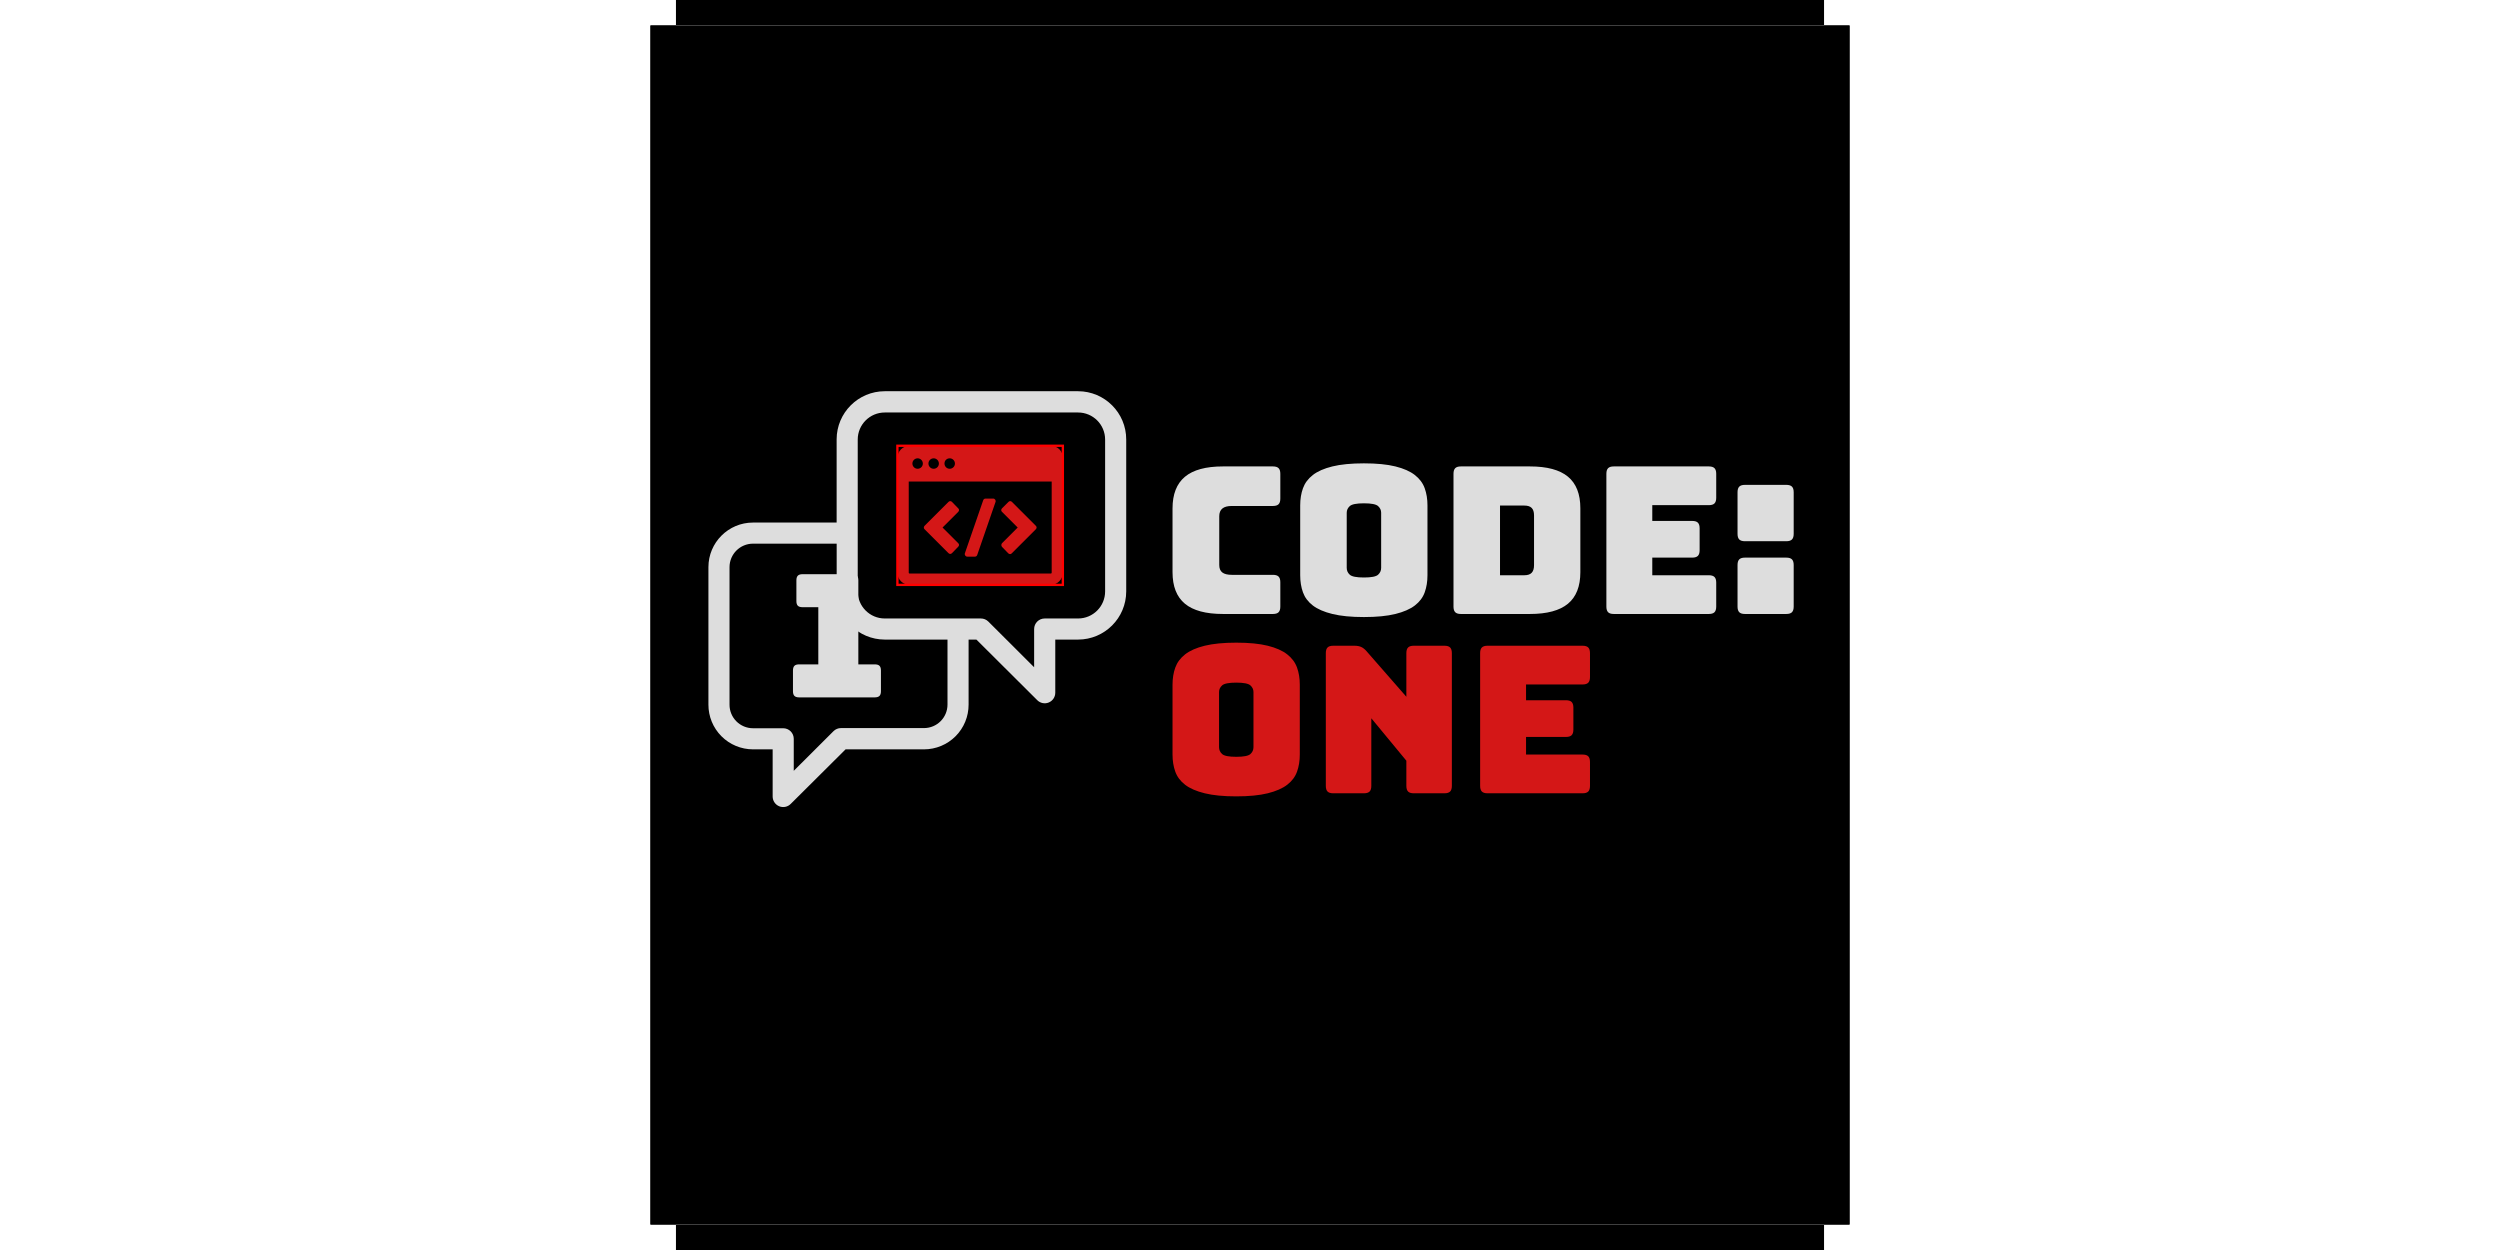
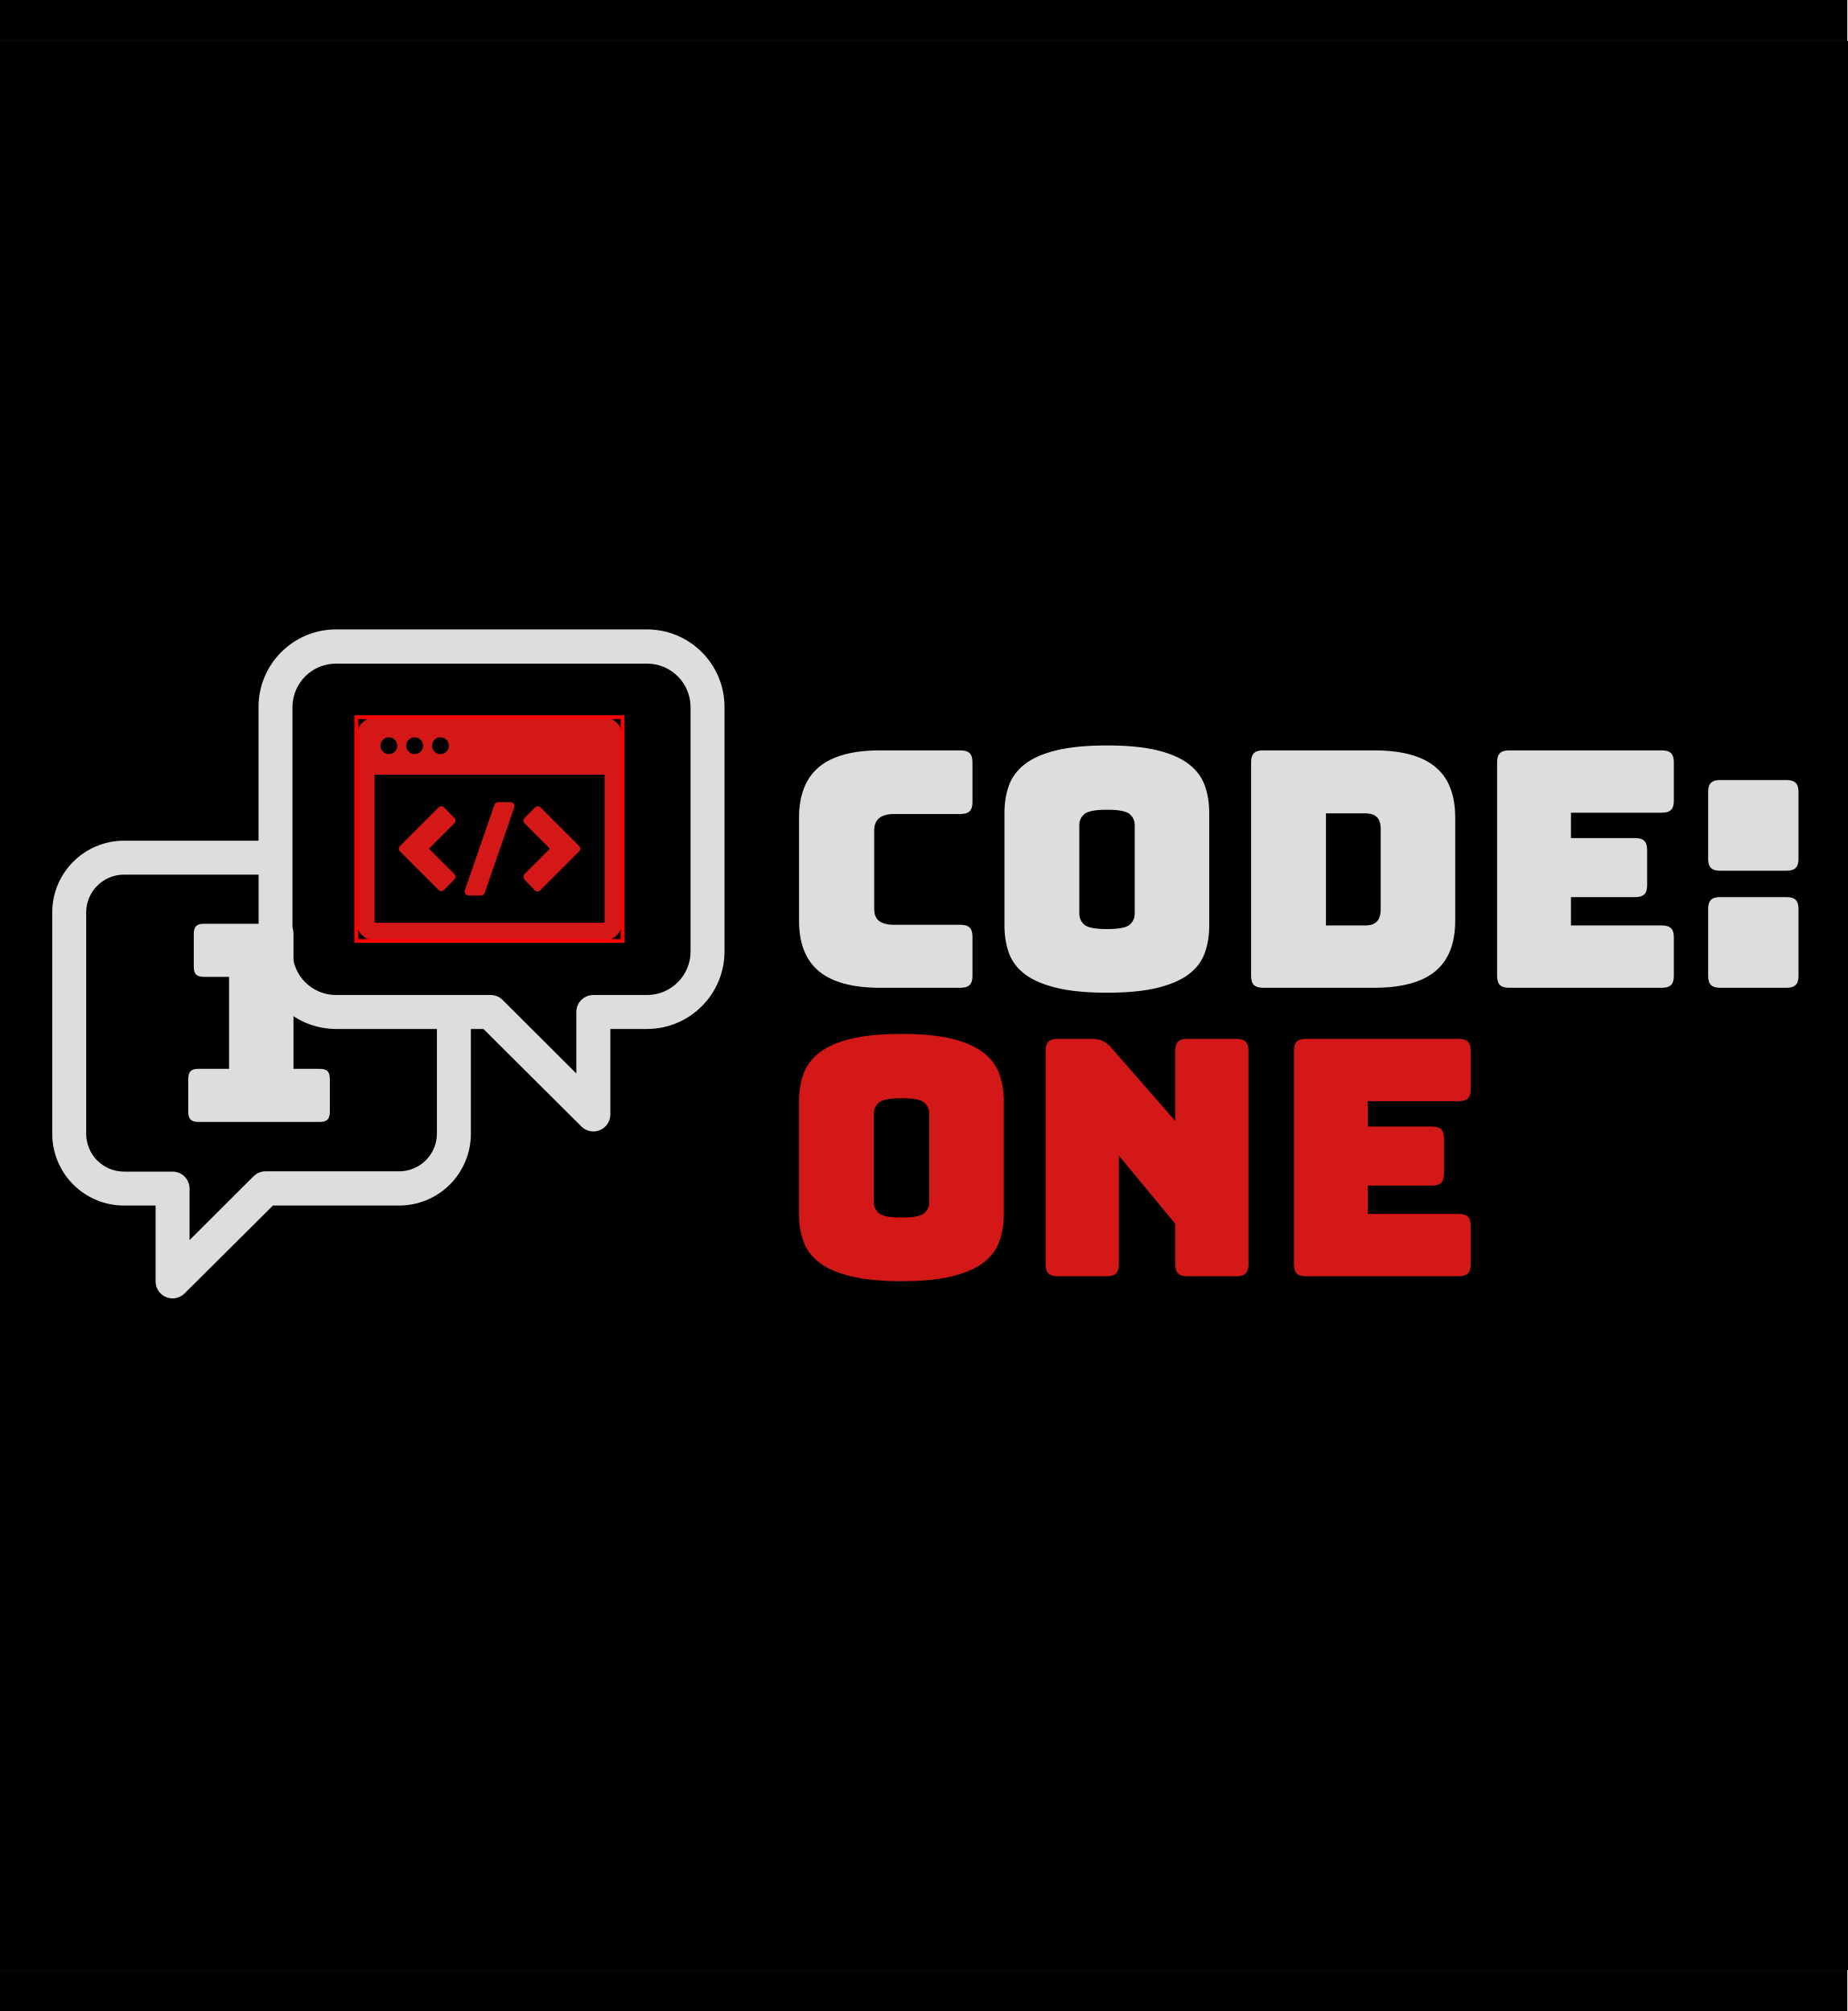
- <svg xmlns="http://www.w3.org/2000/svg" width="800px" height="400px" style="position: absolute; top: 0px; left: 0px; background: transparent;" viewBox="10.879 -10.879 490.242 533.758" class="css-np3qrs">
+ <svg xmlns="http://www.w3.org/2000/svg" width="721px" height="785px" style="position: absolute; top: 0px; left: 0px; width: 721px; height: 785px; background: black;" viewBox="10.879 -10.879 490.242 533.758" class="css-np3qrs">
  <defs>
    <pattern id="o_enf2h1e03_2" x="0" y="0" width="21.758" height="21.758" patternUnits="userSpaceOnUse" class="css-1e1xezv">
      <rect x="0" y="0" width="21.758" height="21.758" />
      <circle cx="0" cy="0" r="1.02" />
      <circle cx="21.758" cy="0" r="1.02" />
      <circle cx="21.758" cy="21.758" r="1.02" />
      <circle cx="0" cy="21.758" r="1.02" />
    </pattern>
  </defs>
  <rect fill="url(#o_enf2h1e03_2)" stroke-width="0.68" x="0" y="0" width="512" height="512" class="css-f3jo1l" />
  <svg width="512" height="512" style="overflow: visible;" viewBox="0 0 512 512" data-svgdocument="" id="_3qcLrDpQ6JrxcWAie__xY" class="fl-svgdocument" x="0" y="0" overflow="hidden" data-bbox="47.68279935562094 197.07670999322602 305.06463042740023 117.84656568080936">
    <defs id="_Mz_1Sy8Z-r4V5NhIO4399" transform="matrix(0.6453709, 0, 0, 0.6453709, -19.2611, 186.8233)" data-uid="o_enf2h1e03_4" />
    <path text="code:" text-anchor="start" font-size="100" letter-spacing="0" side="left" offset="0" dx="0" dy="0" space="preserve" href="" font-family="Bungee" font-scale="contain" transform="matrix(0.8750885, 0, 0, 0.8750885, 217.8438, 251.2936)" x="0" y="0" fill="#ddd" data-fl-textpath="" id="_dbHH01i2xlTP3TKjYS3EL" data-uid="o_enf2h1e03_5" d="M 54.8 0L 54.8 0L 30.4 0Q 17.9 0  11.85-5Q 5.8-10  5.8-20.4L 5.8-20.4L 5.8-51.5Q 5.8-61.9  11.85-66.95Q 17.9-72  30.4-72L 30.4-72L 54.8-72Q 56.7-72  57.55-71.15Q 58.4-70.3  58.4-68.4L 58.4-68.4L 58.4-56.3Q 58.4-54.4  57.55-53.55Q 56.7-52.7  54.8-52.7L 54.8-52.7L 34.7-52.7Q 31.6-52.7  30.1-51.45Q 28.6-50.2  28.6-47.7L 28.6-47.7L 28.6-23.9Q 28.6-21.4  30.1-20.25Q 31.6-19.1  34.7-19.1L 34.7-19.1L 54.8-19.1Q 56.7-19.1  57.55-18.25Q 58.4-17.4  58.4-15.5L 58.4-15.5L 58.4-3.6Q 58.4-1.7  57.55-0.85Q 56.7 0  54.8 0ZM 130.2-53L 130.2-18.9Q 130.2-14.3  128.85-10.55Q 127.5-6.8  124.05-4.15Q 120.6-1.5  114.55 0Q 108.5 1.5  99.2 1.5L 99.2 1.5Q 89.9 1.5  83.8 0Q 77.7-1.5  74.25-4.15Q 70.8-6.8  69.45-10.55Q 68.1-14.3  68.1-18.9L 68.1-18.9L 68.1-53Q 68.1-57.6  69.45-61.35Q 70.8-65.1  74.25-67.8Q 77.7-70.5  83.8-72Q 89.9-73.5  99.2-73.5L 99.2-73.5Q 108.5-73.5  114.55-72Q 120.6-70.5  124.05-67.8Q 127.5-65.1  128.85-61.35Q 130.2-57.6  130.2-53L 130.2-53ZM 90.8-49.4L 90.8-22.5Q 90.8-20.5  92.3-19.15Q 93.8-17.8  99.2-17.8L 99.2-17.8Q 104.6-17.8  106.1-19.15Q 107.6-20.5  107.6-22.5L 107.6-22.5L 107.6-49.4Q 107.6-51.3  106.1-52.65Q 104.6-54  99.2-54L 99.2-54Q 93.8-54  92.3-52.65Q 90.8-51.3  90.8-49.4L 90.8-49.4ZM 180.2 0L 180.2 0L 146.5 0Q 144.6 0  143.75-0.85Q 142.9-1.7  142.9-3.6L 142.9-3.6L 142.9-68.4Q 142.9-70.3  143.75-71.15Q 144.6-72  146.5-72L 146.5-72L 180.2-72Q 192.7-72  198.75-67Q 204.8-62  204.8-51.6L 204.8-51.6L 204.8-20.4Q 204.8-10  198.75-5Q 192.7 0  180.2 0ZM 177.5-52.9L 165.6-52.9L 165.6-18.9L 177.5-18.9Q 179.9-18.9  181.05-20.1Q 182.2-21.3  182.2-23.8L 182.2-23.8L 182.2-48.1Q 182.2-50.6  181.05-51.75Q 179.9-52.9  177.5-52.9L 177.5-52.9ZM 267.5 0L 267.5 0L 221.1 0Q 219.2 0  218.35-0.85Q 217.5-1.7  217.5-3.6L 217.5-3.6L 217.5-68.4Q 217.5-70.3  218.35-71.15Q 219.2-72  221.1-72L 221.1-72L 267.5-72Q 269.4-72  270.25-71.15Q 271.1-70.3  271.1-68.4L 271.1-68.4L 271.1-56.7Q 271.1-54.8  270.25-53.95Q 269.4-53.1  267.5-53.1L 267.5-53.1L 239.9-53.1L 239.9-45.4L 259.4-45.4Q 261.3-45.4  262.15-44.55Q 263-43.7  263-41.8L 263-41.8L 263-31.1Q 263-29.2  262.15-28.35Q 261.3-27.5  259.4-27.5L 259.4-27.5L 239.9-27.5L 239.9-18.9L 267.5-18.9Q 269.4-18.9  270.25-18.05Q 271.1-17.2  271.1-15.3L 271.1-15.3L 271.1-3.6Q 271.1-1.7  270.25-0.85Q 269.4 0  267.5 0ZM 305.3 0L 305.3 0L 285.1 0Q 283.2 0  282.35-0.85Q 281.5-1.7  281.5-3.6L 281.5-3.6L 281.5-23.9Q 281.5-25.8  282.35-26.65Q 283.2-27.5  285.1-27.5L 285.1-27.5L 305.3-27.5Q 307.2-27.5  308.05-26.65Q 308.9-25.8  308.9-23.9L 308.9-23.9L 308.9-3.6Q 308.9-1.7  308.05-0.85Q 307.2 0  305.3 0ZM 305.3-35.5L 305.3-35.5L 285.1-35.5Q 283.2-35.5  282.35-36.35Q 281.5-37.2  281.5-39.1L 281.5-39.1L 281.5-59.4Q 281.5-61.3  282.35-62.15Q 283.2-63  285.1-63L 285.1-63L 305.3-63Q 307.2-63  308.05-62.15Q 308.9-61.3  308.9-59.4L 308.9-59.4L 308.9-39.1Q 308.9-37.2  308.05-36.35Q 307.2-35.5  305.3-35.5Z" />
    <path text="one" text-anchor="start" font-size="100" letter-spacing="0" side="left" offset="0" dx="0" dy="0" space="preserve" href="" font-family="Bungee" font-scale="contain" transform="matrix(0.8750885, 0, 0, 0.8750885, 217.8433, 327.8605)" x="0" y="0" fill="#d41717" data-fl-textpath="" id="_LT9703mBXXvD2CqRzN1-_" data-uid="o_enf2h1e03_6" d="M 67.9-53L 67.9-18.9Q 67.9-14.3  66.55-10.55Q 65.2-6.8  61.75-4.15Q 58.3-1.5  52.25 0Q 46.2 1.5  36.9 1.5L 36.9 1.5Q 27.6 1.5  21.5 0Q 15.4-1.5  11.95-4.15Q 8.5-6.8  7.15-10.55Q 5.8-14.3  5.8-18.9L 5.8-18.9L 5.8-53Q 5.8-57.6  7.15-61.35Q 8.5-65.1  11.95-67.8Q 15.4-70.5  21.5-72Q 27.6-73.5  36.9-73.5L 36.9-73.5Q 46.2-73.5  52.25-72Q 58.3-70.5  61.75-67.8Q 65.2-65.1  66.55-61.35Q 67.9-57.6  67.9-53L 67.9-53ZM 28.5-49.4L 28.5-22.5Q 28.5-20.5  30-19.15Q 31.5-17.8  36.9-17.8L 36.9-17.8Q 42.3-17.8  43.8-19.15Q 45.3-20.5  45.3-22.5L 45.3-22.5L 45.3-49.4Q 45.3-51.3  43.8-52.65Q 42.3-54  36.9-54L 36.9-54Q 31.5-54  30-52.65Q 28.5-51.3  28.5-49.4L 28.5-49.4ZM 99.2 0L 99.2 0L 84.2 0Q 82.3 0  81.45-0.85Q 80.6-1.7  80.6-3.6L 80.6-3.6L 80.6-68.4Q 80.6-70.3  81.45-71.15Q 82.3-72  84.2-72L 84.2-72L 94.6-72Q 96.5-72  97.85-71.4Q 99.2-70.8  100.5-69.3L 100.5-69.3L 119.9-47.1L 119.9-68.4Q 119.9-70.3  120.75-71.15Q 121.6-72  123.5-72L 123.5-72L 138.5-72Q 140.4-72  141.25-71.15Q 142.1-70.3  142.1-68.4L 142.1-68.4L 142.1-3.6Q 142.1-1.7  141.25-0.85Q 140.4 0  138.5 0L 138.5 0L 123.5 0Q 121.6 0  120.75-0.85Q 119.9-1.7  119.9-3.6L 119.9-3.6L 119.9-15.9L 102.8-36.6L 102.8-3.6Q 102.8-1.7  101.95-0.85Q 101.1 0  99.2 0ZM 205.9 0L 205.9 0L 159.5 0Q 157.6 0  156.75-0.85Q 155.9-1.7  155.9-3.6L 155.9-3.6L 155.9-68.4Q 155.9-70.3  156.75-71.15Q 157.6-72  159.5-72L 159.5-72L 205.9-72Q 207.8-72  208.65-71.15Q 209.5-70.3  209.5-68.4L 209.5-68.4L 209.5-56.7Q 209.5-54.8  208.65-53.95Q 207.8-53.1  205.9-53.1L 205.9-53.1L 178.3-53.1L 178.3-45.4L 197.8-45.4Q 199.7-45.4  200.55-44.55Q 201.4-43.7  201.4-41.8L 201.4-41.8L 201.4-31.1Q 201.4-29.2  200.55-28.35Q 199.7-27.5  197.8-27.5L 197.8-27.5L 178.3-27.5L 178.3-18.9L 205.9-18.9Q 207.8-18.9  208.65-18.05Q 209.5-17.2  209.5-15.3L 209.5-15.3L 209.5-3.6Q 209.5-1.7  208.65-0.85Q 207.8 0  205.9 0Z" />
    <g transform="matrix(1.522029, 0, 0, 1.522029, -48.7332, -144.6806)" data-uid="o_enf2h1e03_7">
      <path id="_k08helhpR_Dlyy1GW_-pD" d="M88.09.74H42.29a11.42,11.42,0,0,0-11.41,11.4V31.86H11.06A10.57,10.57,0,0,0,.5,42.42V75A10.57,10.57,0,0,0,11.06,85.6h4.66V96.76A2.5,2.5,0,0,0,20,98.53l13-12.93H51.59A10.57,10.57,0,0,0,62.15,75V59.59H64L78.42,73.95a2.5,2.5,0,0,0,4.27-1.77V59.59h5.41A11.42,11.42,0,0,0,99.5,48.18v-36A11.42,11.42,0,0,0,88.09.74ZM57.15,75a5.57,5.57,0,0,1-5.56,5.56H31.91a2.5,2.5,0,0,0-1.77.73l-9.42,9.4V83.1a2.5,2.5,0,0,0-2.5-2.5H11.06A5.57,5.57,0,0,1,5.5,75V42.42a5.57,5.57,0,0,1,5.56-5.56H30.89V48.18A11.42,11.42,0,0,0,42.29,59.59H57.15ZM94.5,48.18a6.41,6.41,0,0,1-6.41,6.41H80.18a2.5,2.5,0,0,0-2.5,2.5v9.06L66.83,55.32a2.5,2.5,0,0,0-1.77-.73H42.29a6.41,6.41,0,0,1-6.41-6.41v-36a6.41,6.41,0,0,1,6.41-6.4h45.8a6.41,6.41,0,0,1,6.41,6.4Z" stroke="none" fill="#ddd" transform="matrix(1.183975, 0, 0, 1.183975, 47.68285, 196.7926)" stroke-width="1" data-uid="o_enf2h1e03_8" />
    </g>
    <g fill="#d41717" transform="matrix(0.7444379, 0, 0, 0.7444379, 103.5764, 171.9457)" data-uid="o_enf2h1e03_9">
      <path d="M90.5,10.1H9.5c-3.9,0-7,3.2-7,7v65.8c0,3.9,3.2,7,7,7h80.9c3.9,0,7-3.2,7-7V17.1C97.5,13.2,94.3,10.1,90.5,10.1z      M32.5,17.3c1.7,0,3,1.4,3,3c0,1.7-1.4,3-3,3c-1.7,0-3-1.4-3-3C29.5,18.6,30.8,17.3,32.5,17.3z M23.3,17.3c1.7,0,3,1.4,3,3     c0,1.7-1.4,3-3,3c-1.7,0-3-1.4-3-3C20.3,18.6,21.7,17.3,23.3,17.3z M14.1,17.3c1.7,0,3,1.4,3,3c0,1.7-1.4,3-3,3c-1.7,0-3-1.4-3-3     C11.1,18.6,12.5,17.3,14.1,17.3z M91,82.9c0,0.3-0.2,0.5-0.5,0.5H9.5c-0.3,0-0.5-0.2-0.5-0.5V30.6h82V82.9z" transform="matrix(1, 0, 0, 1, 0, 0)" fill="#d41717" data-uid="o_enf2h1e03_10" />
      <path d="M31.8,71.7c0.6,0.6,1.4,0.6,2,0l3.6-3.7c0.6-0.6,0.6-1.5,0-2l-9-9l9-9c0.6-0.6,0.6-1.5,0-2l-3.6-3.7     c-0.6-0.6-1.4-0.6-2,0L18.1,56c-0.6,0.6-0.6,1.5,0,2L31.8,71.7z" transform="matrix(1, 0, 0, 1, 0, 0)" fill="#d41717" data-uid="o_enf2h1e03_11" />
      <path d="M62.5,68.1l3.6,3.7c0.6,0.6,1.5,0.6,2,0L81.9,58c0.6-0.6,0.6-1.5,0-2L68.2,42.3c-0.6-0.6-1.4-0.6-2,0L62.5,46     c-0.6,0.6-0.6,1.5,0,2l9,9l-9,9C62,66.6,62,67.5,62.5,68.1z" transform="matrix(1, 0, 0, 1, 0, 0)" fill="#d41717" data-uid="o_enf2h1e03_12" />
      <path d="M42.6,73.7H47c0.6,0,1.1-0.4,1.3-1l10.5-30.4c0.3-0.9-0.4-1.9-1.3-1.9H53c-0.6,0-1.1,0.4-1.3,1L41.2,71.8     C40.9,72.7,41.6,73.7,42.6,73.7z" transform="matrix(1, 0, 0, 1, 0, 0)" fill="#d41717" data-uid="o_enf2h1e03_13" />
    </g>
    <path text="1" fill="#ddd" space="preserve" text-anchor="middle" offset="0.5" font-scale="contain" font-size="48" font-family="Bungee" transform="matrix(1.522029, 0, 0, 1.522029, 79.29809, 286.9059)" font-weight="400" font-style="normal" data-uid="o_enf2h1e03_14" data-fl-textpath="" d="M 10.826 0L 10.826 0L-10.394 0Q-11.304 0 -11.714-0.41Q-12.124-0.82 -12.124-1.73L-12.124-1.73L-12.124-7.54Q-12.124-8.45 -11.714-8.86Q-11.304-9.26 -10.394-9.26L-10.394-9.26L-5.014-9.26L-5.014-25.3L-9.434-25.3Q-10.344-25.3 -10.754-25.7Q-11.164-26.11 -11.164-27.02L-11.164-27.02L-11.164-32.83Q-11.164-33.74 -10.754-34.15Q-10.344-34.56 -9.434-34.56L-9.434-34.56L 4.486-34.56Q 5.396-34.56  5.806-34.15Q 6.216-33.74  6.216-32.83L 6.216-32.83L 6.216-9.26L 10.826-9.26Q 11.736-9.26  12.146-8.86Q 12.556-8.45  12.556-7.54L 12.556-7.54L 12.556-1.73Q 12.556-0.82  12.146-0.41Q 11.736 0  10.826 0Z" />
  </svg>
  <path d="M10.879 -10.879h490.242v533.758h-490.242z M0 0v512h512v-512z" class="css-1m35ybi" style="" />
  <g class="css-0">
    <path class="_sw1 css-jzojre" d="M-19.261 186.823L -19.261 186.823L-19.261 186.823L-19.261 186.823 Z" fill="transparent" stroke="" />
    <path class="_sw1 css-jzojre" d="M222.919 186.975L 488.159 186.975L488.159 252.606L222.919 252.606 Z" fill="transparent" stroke="" />
    <path class="_sw1 css-jzojre" d="M222.919 263.541L 401.174 263.541L401.174 329.173L222.919 329.173 Z" fill="transparent" stroke="" />
    <path class="_sw1 css-jzojre" d="M23.841 155.276L 204.046 155.276L204.046 334.642L23.841 334.642 Z" fill="transparent" stroke="" />
    <path class="_sw1 css-jzojre" d="M105.437 179.465L 176.086 179.465L176.086 238.871L105.437 238.871 Z" fill="transparent" stroke="red" />
    <path class="_sw1 css-jzojre" d="M60.845 234.305L 98.409 234.305L98.409 286.906L60.845 286.906 Z" fill="transparent" stroke="" />
  </g>
</svg>
